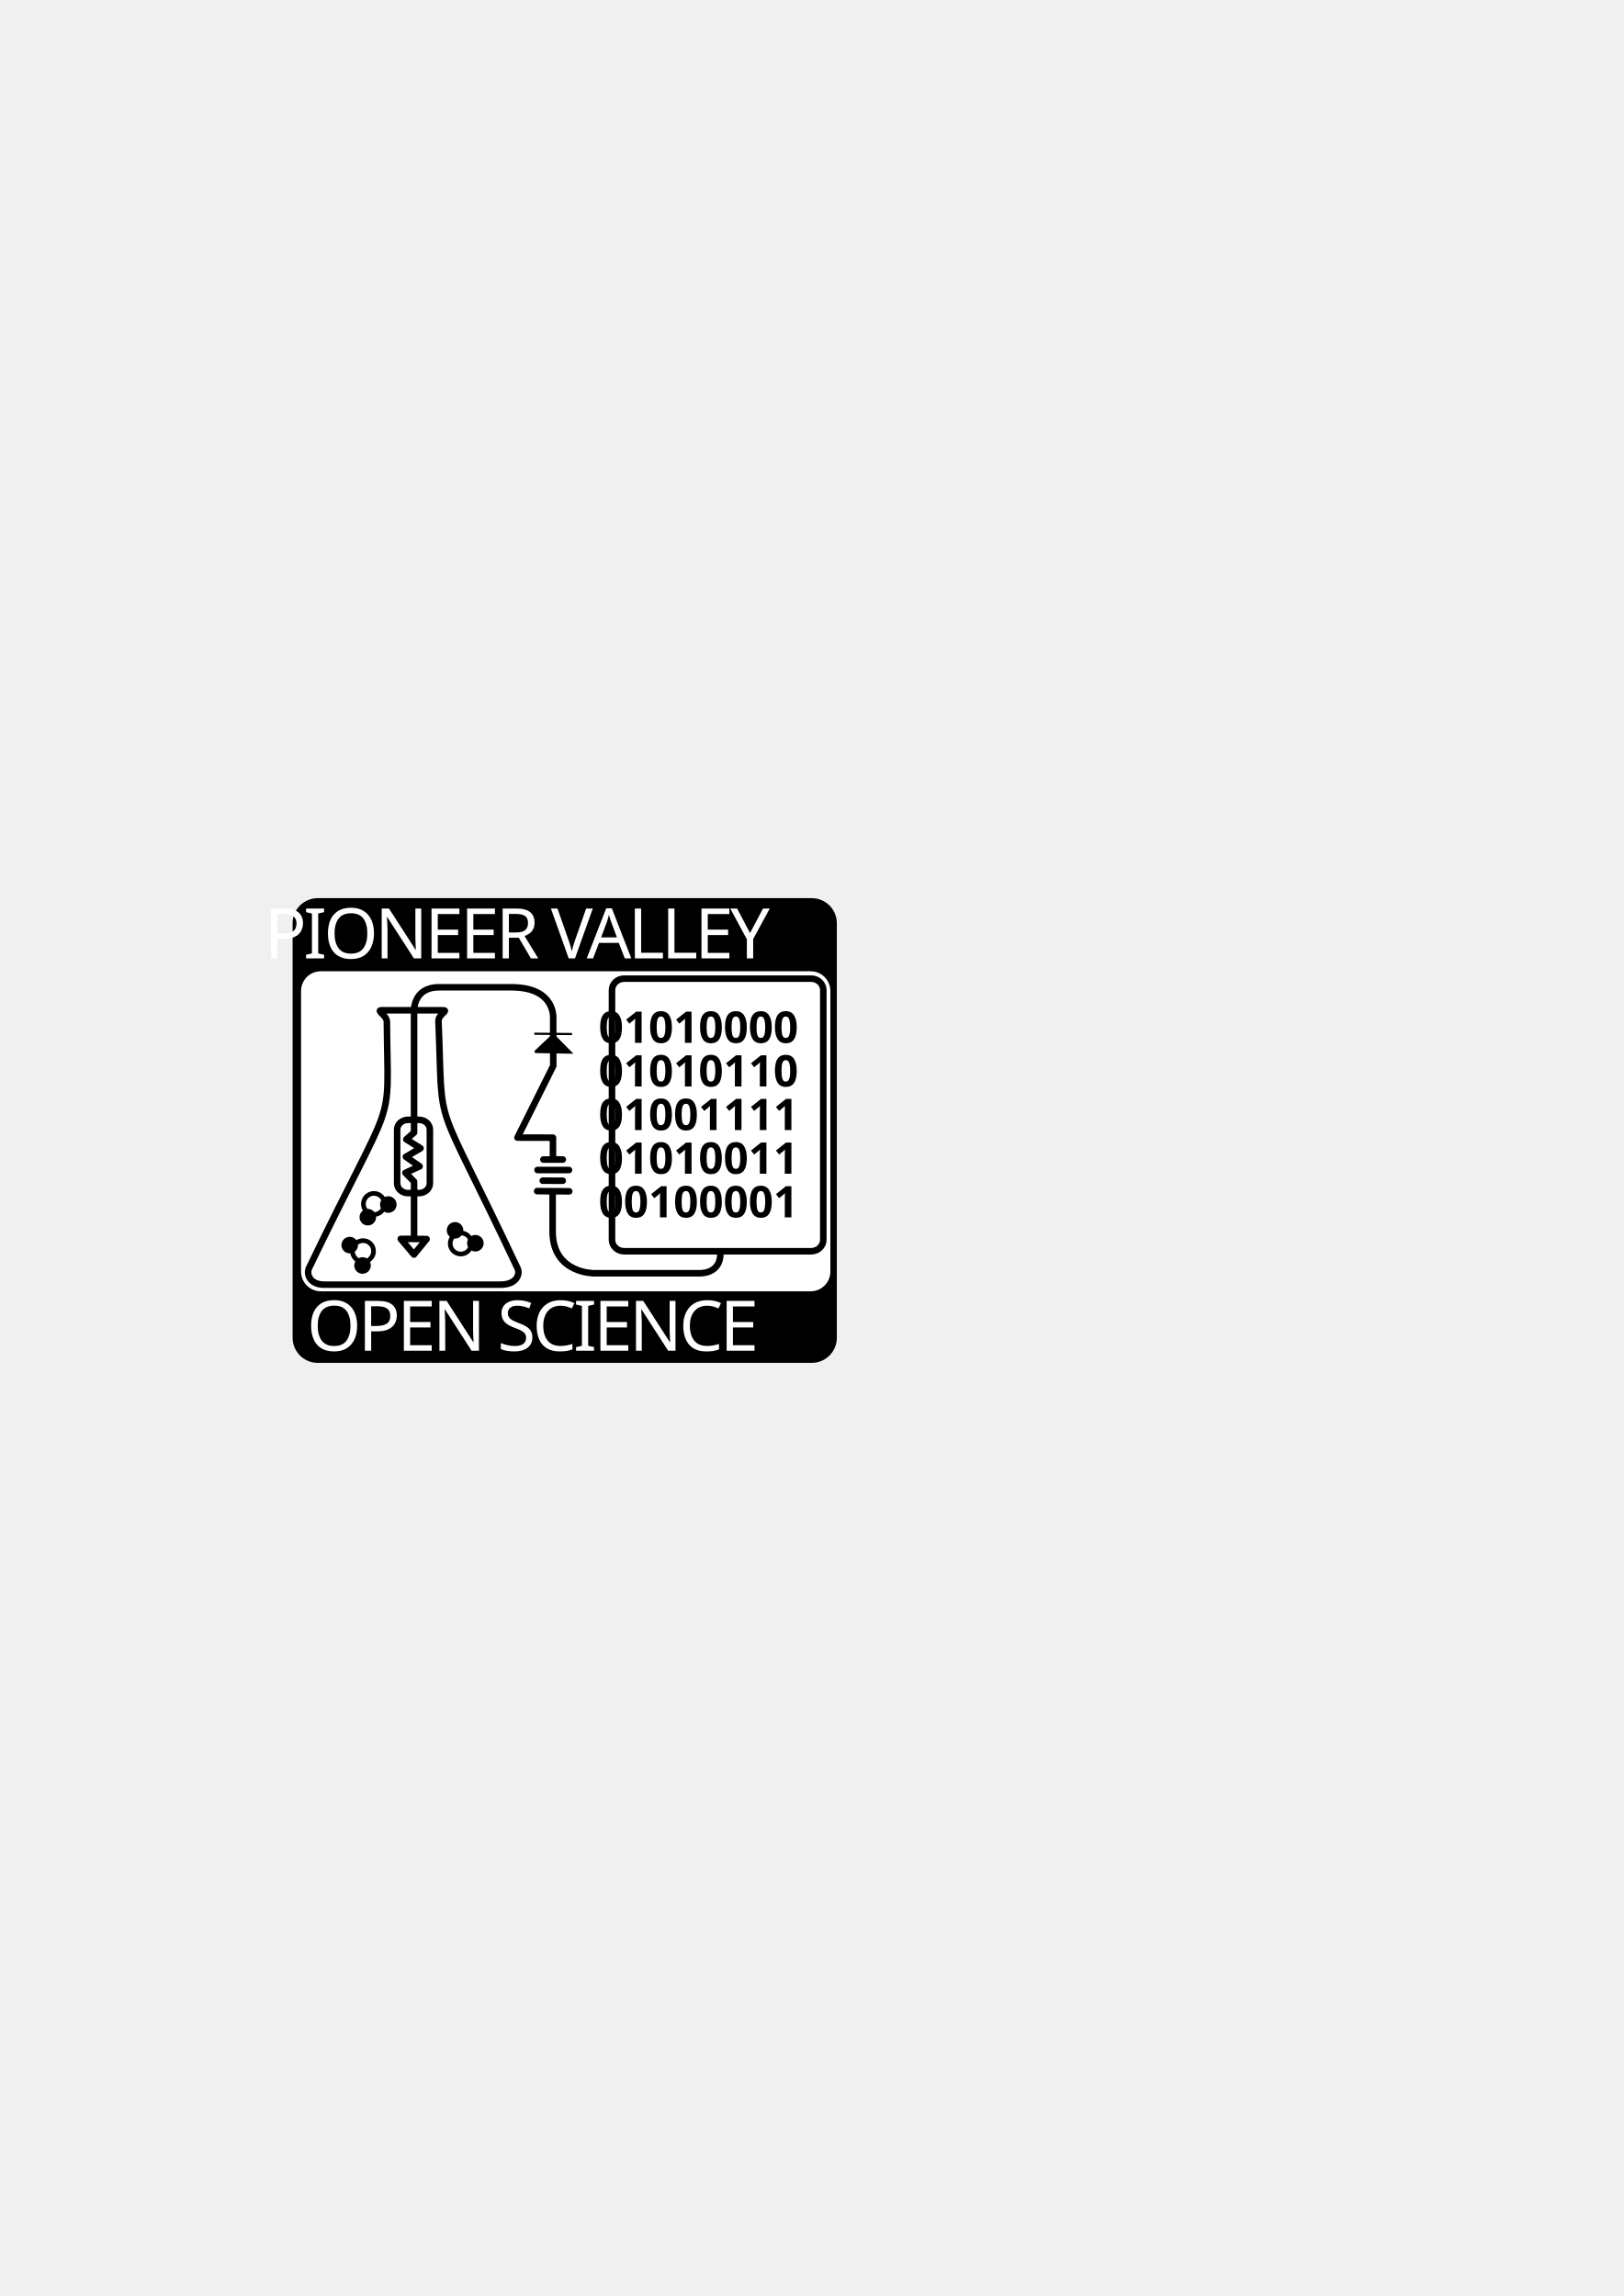
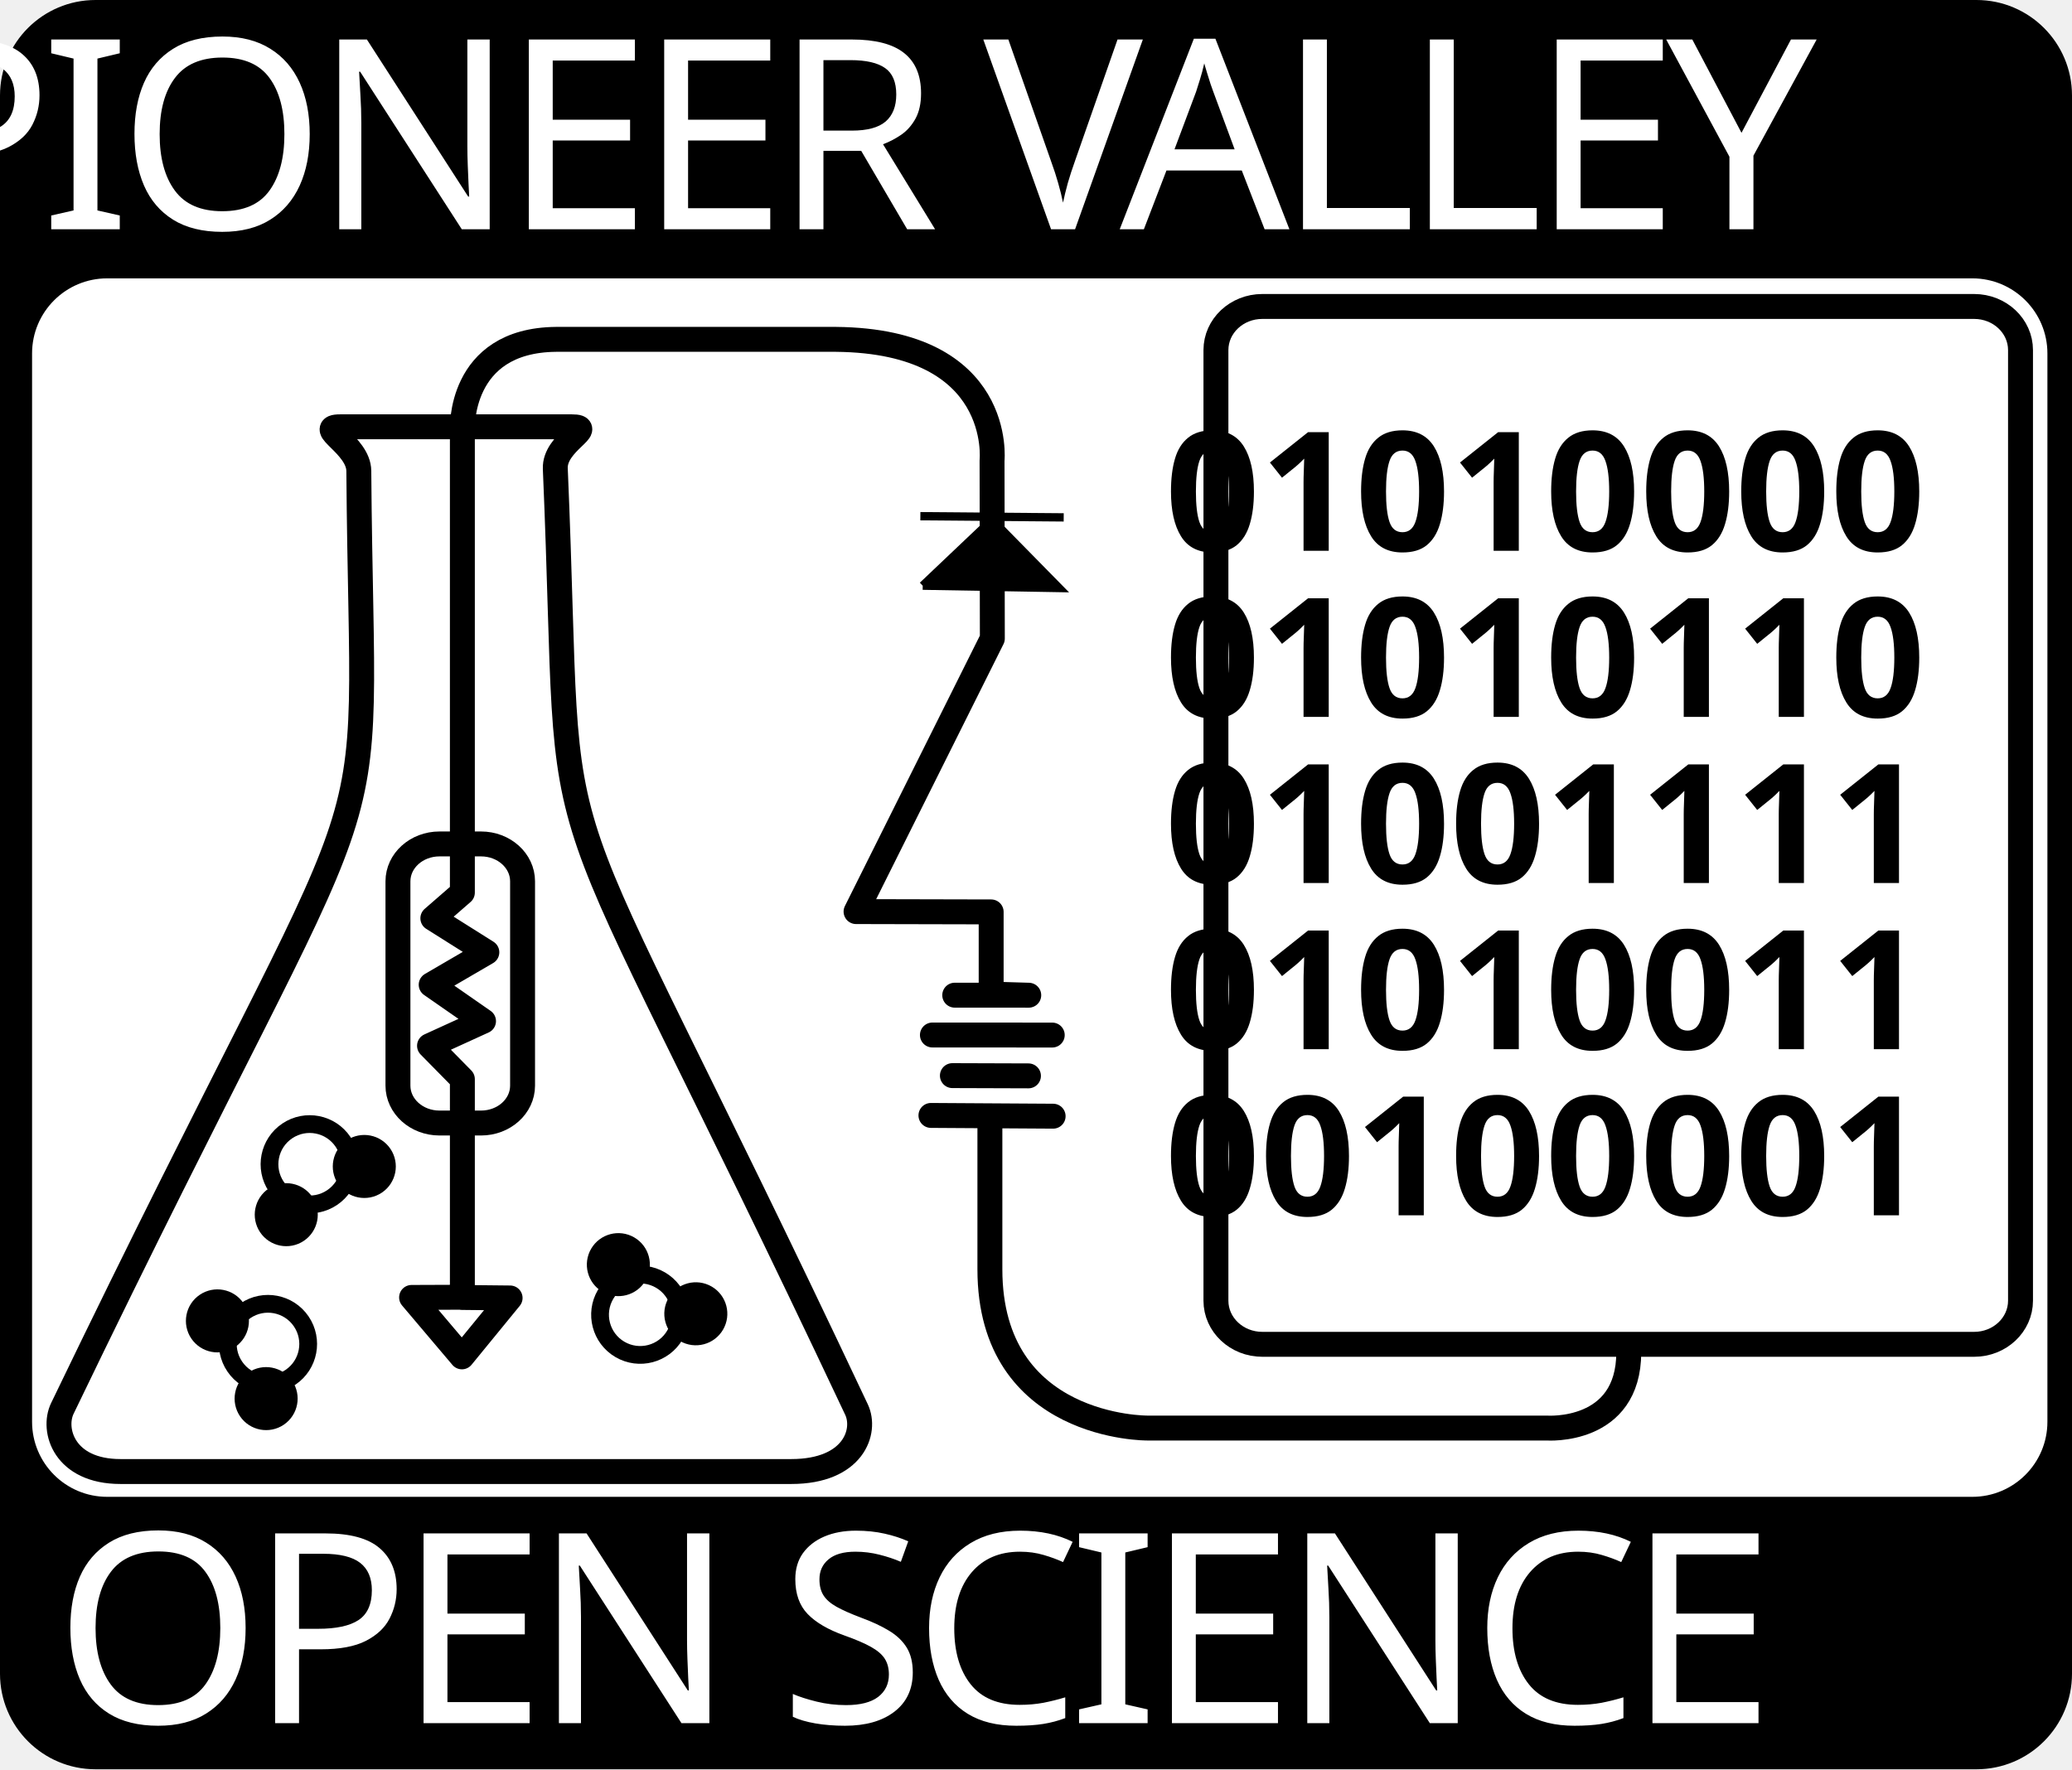
- <svg xmlns="http://www.w3.org/2000/svg" width="744.094" height="1052.362" id="svg2" version="1.1">
+ <svg xmlns="http://www.w3.org/2000/svg" width="249.4" height="213" id="svg2" version="1.1">
  <defs id="defs4">
    </defs>
-   <g id="layer1" style="display:inline">
+   <g id="layer1" style="display:inline" transform="translate(-134.1,-411.6622)">
    <rect style="fill:#000000;fill-opacity:1;stroke:#000000;stroke-width:3;stroke-linecap:round;stroke-linejoin:round;stroke-miterlimit:4;stroke-opacity:1;stroke-dasharray:none" id="rect2985" width="244.444" height="208.987" x="137.037" y="413.473" rx="20" ry="25.795" />
  </g>
-   <g id="layer10" style="display:inline">
+   <g id="layer10" style="display:inline" transform="translate(-134.1,-411.6622)">
    <rect style="fill:#000000;fill-opacity:1;stroke:#000000;stroke-width:3;stroke-linecap:round;stroke-linejoin:miter;stroke-miterlimit:4;stroke-opacity:1;stroke-dasharray:none;stroke-dashoffset:0" id="rect3898" width="246.4" height="210" x="135.6" y="413.162" rx="10" ry="10" />
  </g>
-   <g id="layer11" style="display:inline">
+   <g id="layer11" style="display:inline" transform="translate(-134.1,-411.6622)">
    <rect style="fill:#ffffff;fill-opacity:1;stroke:#000000;stroke-width:1.92;stroke-linecap:round;stroke-linejoin:round;stroke-miterlimit:4;stroke-opacity:1;stroke-dasharray:none;display:inline" id="rect3765" width="244.5" height="148.61" x="137" y="444.213" rx="10" ry="10" />
  </g>
-   <g id="layer2" style="display:inline">
+   <g id="layer2" style="display:inline" transform="translate(-134.1,-411.6622)">
    <text xml:space="preserve" style="font-size:32px;font-style:normal;font-variant:normal;font-weight:normal;font-stretch:normal;line-height:120%;letter-spacing:-0.05px;word-spacing:0px;fill:#ffffff;fill-opacity:1;stroke:none;font-family:Gill Sans Std;-inkscape-font-specification:Gill Sans Std" x="258.4" y="439.262" id="text3756">
      <tspan id="tspan3758" x="257.65" y="439.262" style="font-size:32px;font-weight:normal;text-align:center;line-height:120%;letter-spacing:-1.5px;text-anchor:middle;fill:#ffffff;fill-opacity:1;-inkscape-font-specification:Gill Sans Std">PIONEER VALLEY</tspan>
    </text>
  </g>
-   <g id="layer3" style="display:inline">
+   <g id="layer3" style="display:inline" transform="translate(-134.1,-411.6622)">
    <text xml:space="preserve" style="font-size:22px;font-style:normal;font-variant:normal;font-weight:normal;font-stretch:normal;line-height:120%;letter-spacing:0px;word-spacing:0px;fill:#000000;fill-opacity:1;stroke:none;font-family:Gill Sans Std;-inkscape-font-specification:Gill Sans Std" x="259.2" y="619.112" id="text3761">
      <tspan id="tspan3763" x="258.45" y="619.112" style="font-size:32px;text-align:center;line-height:120%;letter-spacing:-1.5px;text-anchor:middle;fill:#ffffff;fill-opacity:1">OPEN SCIENCE</tspan>
    </text>
  </g>
-   <g id="layer4" style="display:inline">
+   <g id="layer4" style="display:inline" transform="translate(-134.1,-411.6622)">
    <path style="fill:#ffffff;fill-opacity:1;stroke:#000000;stroke-width:3;stroke-linecap:round;stroke-linejoin:round;stroke-miterlimit:4;stroke-opacity:1;stroke-dasharray:none;display:inline" d="m 175.036,463.044 27.876,0 c 3.092,0 -2.108,1.851 -1.972,5.038 2.308,53.971 -3.459,29.019 36.254,113.274 1.239,2.629 -0.368,7.461 -7.845,7.461 l -80.746,0 c -6.769,0 -8.257,-4.985 -6.996,-7.602 40.681,-84.422 36.064,-60.842 35.683,-112.852 -0.023,-3.148 -5.348,-5.318 -2.255,-5.318 z" id="rect3789" />
  </g>
-   <g id="layer6" style="display:none">
+   <g id="layer6" style="display:none" transform="translate(-134.1,-411.6622)">
    <g id="g3830" transform="matrix(1.116363,0,0,1.116363,-30.72813,-59.23449)" style="stroke-width:2.687;stroke-miterlimit:4;stroke-dasharray:none">
      <g transform="matrix(0.5664481,-0.3847905,0.3847905,0.5664481,-142.4624,324.3399)" id="g3824" style="stroke-width:3.924;stroke-miterlimit:4;stroke-dasharray:none;display:inline">
        <path style="fill:#ffffff;fill-opacity:1;stroke:#000000;stroke-width:3.924;stroke-linecap:round;stroke-linejoin:round;stroke-miterlimit:4;stroke-opacity:1;stroke-dasharray:none" id="path3802" d="m 208.25,550.862 c 0,4.902 -3.973,8.875 -8.875,8.875 -4.902,0 -8.875,-3.973 -8.875,-8.875 0,-4.902 3.973,-8.875 8.875,-8.875 4.902,0 8.875,3.973 8.875,8.875 z" />
        <path style="fill:#000000;fill-opacity:1;stroke:#000000;stroke-width:3.924;stroke-linecap:round;stroke-linejoin:round;stroke-miterlimit:4;stroke-opacity:1;stroke-dasharray:none" id="path3804" d="m 199,531.362 c 0,2.761 -2.239,5 -5,5 -2.761,0 -5,-2.239 -5,-5 0,-2.761 2.239,-5 5,-5 2.761,0 5,2.239 5,5 z" transform="translate(-1,9)" />
        <path style="fill:#000000;fill-opacity:1;stroke:#000000;stroke-width:3.924;stroke-linecap:round;stroke-linejoin:round;stroke-miterlimit:4;stroke-opacity:1;stroke-dasharray:none" id="path3804-0" d="m 199,531.362 c 0,2.761 -2.239,5 -5,5 -2.761,0 -5,-2.239 -5,-5 0,-2.761 2.239,-5 5,-5 2.761,0 5,2.239 5,5 z" transform="translate(-1.75,29.25)" />
      </g>
      <g transform="matrix(-0.3812955,-0.5688066,0.5688066,-0.3812955,-44.46957,854.492)" id="g3824-9" style="stroke-width:3.924;stroke-miterlimit:4;stroke-dasharray:none;display:inline">
        <path style="fill:#ffffff;fill-opacity:1;stroke:#000000;stroke-width:3.924;stroke-linecap:round;stroke-linejoin:round;stroke-miterlimit:4;stroke-opacity:1;stroke-dasharray:none" id="path3802-3" d="m 208.25,550.862 c 0,4.902 -3.973,8.875 -8.875,8.875 -4.902,0 -8.875,-3.973 -8.875,-8.875 0,-4.902 3.973,-8.875 8.875,-8.875 4.902,0 8.875,3.973 8.875,8.875 z" />
        <path style="fill:#000000;fill-opacity:1;stroke:#000000;stroke-width:3.924;stroke-linecap:round;stroke-linejoin:round;stroke-miterlimit:4;stroke-opacity:1;stroke-dasharray:none" id="path3804-6" d="m 199,531.362 c 0,2.761 -2.239,5 -5,5 -2.761,0 -5,-2.239 -5,-5 0,-2.761 2.239,-5 5,-5 2.761,0 5,2.239 5,5 z" transform="translate(-1,9)" />
        <path style="fill:#000000;fill-opacity:1;stroke:#000000;stroke-width:3.924;stroke-linecap:round;stroke-linejoin:round;stroke-miterlimit:4;stroke-opacity:1;stroke-dasharray:none" id="path3804-0-0" d="m 199,531.362 c 0,2.761 -2.239,5 -5,5 -2.761,0 -5,-2.239 -5,-5 0,-2.761 2.239,-5 5,-5 2.761,0 5,2.239 5,5 z" transform="translate(-1.75,29.25)" />
      </g>
      <g transform="matrix(-0.3452831,0.5913601,-0.5913601,-0.3452831,602.8159,627.2446)" id="g3824-6" style="stroke-width:3.924;stroke-miterlimit:4;stroke-dasharray:none;display:inline">
        <path style="fill:#ffffff;fill-opacity:1;stroke:#000000;stroke-width:3.924;stroke-linecap:round;stroke-linejoin:round;stroke-miterlimit:4;stroke-opacity:1;stroke-dasharray:none" id="path3802-2" d="m 208.25,550.862 c 0,4.902 -3.973,8.875 -8.875,8.875 -4.902,0 -8.875,-3.973 -8.875,-8.875 0,-4.902 3.973,-8.875 8.875,-8.875 4.902,0 8.875,3.973 8.875,8.875 z" />
        <path style="fill:#000000;fill-opacity:1;stroke:#000000;stroke-width:3.924;stroke-linecap:round;stroke-linejoin:round;stroke-miterlimit:4;stroke-opacity:1;stroke-dasharray:none" id="path3804-61" d="m 199,531.362 c 0,2.761 -2.239,5 -5,5 -2.761,0 -5,-2.239 -5,-5 0,-2.761 2.239,-5 5,-5 2.761,0 5,2.239 5,5 z" transform="translate(-1,9)" />
        <path style="fill:#000000;fill-opacity:1;stroke:#000000;stroke-width:3.924;stroke-linecap:round;stroke-linejoin:round;stroke-miterlimit:4;stroke-opacity:1;stroke-dasharray:none" id="path3804-0-8" d="m 199,531.362 c 0,2.761 -2.239,5 -5,5 -2.761,0 -5,-2.239 -5,-5 0,-2.761 2.239,-5 5,-5 2.761,0 5,2.239 5,5 z" transform="translate(-1.75,29.25)" />
      </g>
    </g>
  </g>
-   <g style="display:inline" id="g3903">
+   <g style="display:inline" id="g3903" transform="translate(-134.1,-411.6622)">
    <g transform="matrix(0.4507384,-0.3061885,0.3061885,0.4507384,-92.17475,386.214)" id="g3907" style="stroke-width:3.924;stroke-miterlimit:4;stroke-dasharray:none;display:inline">
      <path style="fill:#ffffff;fill-opacity:1;stroke:#000000;stroke-width:3.924;stroke-linecap:round;stroke-linejoin:round;stroke-miterlimit:4;stroke-opacity:1;stroke-dasharray:none" id="path3909" d="m 208.25,550.862 c 0,4.902 -3.973,8.875 -8.875,8.875 -4.902,0 -8.875,-3.973 -8.875,-8.875 0,-4.902 3.973,-8.875 8.875,-8.875 4.902,0 8.875,3.973 8.875,8.875 z" />
      <path style="fill:#000000;fill-opacity:1;stroke:#000000;stroke-width:3.924;stroke-linecap:round;stroke-linejoin:round;stroke-miterlimit:4;stroke-opacity:1;stroke-dasharray:none" id="path3911" d="m 199,531.362 c 0,2.761 -2.239,5 -5,5 -2.761,0 -5,-2.239 -5,-5 0,-2.761 2.239,-5 5,-5 2.761,0 5,2.239 5,5 z" transform="translate(-1,9)" />
      <path style="fill:#000000;fill-opacity:1;stroke:#000000;stroke-width:3.924;stroke-linecap:round;stroke-linejoin:round;stroke-miterlimit:4;stroke-opacity:1;stroke-dasharray:none" id="path3913" d="m 199,531.362 c 0,2.761 -2.239,5 -5,5 -2.761,0 -5,-2.239 -5,-5 0,-2.761 2.239,-5 5,-5 2.761,0 5,2.239 5,5 z" transform="translate(-1.75,29.25)" />
    </g>
    <g transform="matrix(-0.3034074,-0.4526152,0.4526152,-0.3034074,-17.4618,809.2006)" id="g3915" style="stroke-width:3.924;stroke-miterlimit:4;stroke-dasharray:none;display:inline">
      <path style="fill:#ffffff;fill-opacity:1;stroke:#000000;stroke-width:3.924;stroke-linecap:round;stroke-linejoin:round;stroke-miterlimit:4;stroke-opacity:1;stroke-dasharray:none" id="path3917" d="m 208.25,550.862 c 0,4.902 -3.973,8.875 -8.875,8.875 -4.902,0 -8.875,-3.973 -8.875,-8.875 0,-4.902 3.973,-8.875 8.875,-8.875 4.902,0 8.875,3.973 8.875,8.875 z" />
      <path style="fill:#000000;fill-opacity:1;stroke:#000000;stroke-width:3.924;stroke-linecap:round;stroke-linejoin:round;stroke-miterlimit:4;stroke-opacity:1;stroke-dasharray:none" id="path3919" d="m 199,531.362 c 0,2.761 -2.239,5 -5,5 -2.761,0 -5,-2.239 -5,-5 0,-2.761 2.239,-5 5,-5 2.761,0 5,2.239 5,5 z" transform="translate(-1,9)" />
      <path style="fill:#000000;fill-opacity:1;stroke:#000000;stroke-width:3.924;stroke-linecap:round;stroke-linejoin:round;stroke-miterlimit:4;stroke-opacity:1;stroke-dasharray:none" id="path3921" d="m 199,531.362 c 0,2.761 -2.239,5 -5,5 -2.761,0 -5,-2.239 -5,-5 0,-2.761 2.239,-5 5,-5 2.761,0 5,2.239 5,5 z" transform="translate(-1.75,29.25)" />
    </g>
    <g transform="matrix(-0.2747513,0.4705616,-0.4705616,-0.2747513,525.1545,627.4735)" id="g3923" style="stroke-width:3.924;stroke-miterlimit:4;stroke-dasharray:none;display:inline">
      <path style="fill:#ffffff;fill-opacity:1;stroke:#000000;stroke-width:3.924;stroke-linecap:round;stroke-linejoin:round;stroke-miterlimit:4;stroke-opacity:1;stroke-dasharray:none" id="path3925" d="m 208.25,550.862 c 0,4.902 -3.973,8.875 -8.875,8.875 -4.902,0 -8.875,-3.973 -8.875,-8.875 0,-4.902 3.973,-8.875 8.875,-8.875 4.902,0 8.875,3.973 8.875,8.875 z" />
      <path style="fill:#000000;fill-opacity:1;stroke:#000000;stroke-width:3.924;stroke-linecap:round;stroke-linejoin:round;stroke-miterlimit:4;stroke-opacity:1;stroke-dasharray:none" id="path3927" d="m 199,531.362 c 0,2.761 -2.239,5 -5,5 -2.761,0 -5,-2.239 -5,-5 0,-2.761 2.239,-5 5,-5 2.761,0 5,2.239 5,5 z" transform="translate(-1,9)" />
      <path style="fill:#000000;fill-opacity:1;stroke:#000000;stroke-width:3.924;stroke-linecap:round;stroke-linejoin:round;stroke-miterlimit:4;stroke-opacity:1;stroke-dasharray:none" id="path3930" d="m 199,531.362 c 0,2.761 -2.239,5 -5,5 -2.761,0 -5,-2.239 -5,-5 0,-2.761 2.239,-5 5,-5 2.761,0 5,2.239 5,5 z" transform="translate(-1.75,29.25)" />
    </g>
  </g>
-   <g id="layer5" style="display:inline">
+   <g id="layer5" style="display:inline" transform="translate(-134.1,-411.6622)">
    <rect style="fill:none;stroke:#000000;stroke-width:3;stroke-linecap:round;stroke-linejoin:round;stroke-miterlimit:4;stroke-opacity:1;stroke-dasharray:none" id="rect3796" width="96.845" height="124.945" x="280.458" y="448.557" rx="5.582" ry="5.25" />
  </g>
-   <g id="layer13" style="display:none">
+   <g id="layer13" style="display:none" transform="translate(-134.1,-411.6622)">
    <text xml:space="preserve" style="font-size:12.521px;font-style:normal;font-variant:normal;font-weight:normal;font-stretch:normal;line-height:125%;letter-spacing:0px;word-spacing:0px;fill:#000000;fill-opacity:1;stroke:none;display:inline;font-family:Gill Sans Std;-inkscape-font-specification:Gill Sans Std" x="223.643" y="579.565" id="text5412" transform="scale(1.268578,0.7882842)">
      <tspan id="tspan5414" x="223.643" y="579.565" style="font-size:8.765px">0101000001101001</tspan>
      <tspan x="223.643" y="590.521" id="tspan5468" style="font-size:8.765px">0110111101101110</tspan>
      <tspan x="223.643" y="601.477" id="tspan5470" style="font-size:8.765px">0110010101100101</tspan>
      <tspan x="223.643" y="612.432" id="tspan5472" style="font-size:8.765px">0111001000100000</tspan>
      <tspan x="223.643" y="623.388" id="tspan5474" style="font-size:8.765px">0101011001100001</tspan>
      <tspan x="223.643" y="634.344" id="tspan5476" style="font-size:8.765px">0110110001101100</tspan>
      <tspan x="223.643" y="645.299" id="tspan5478" style="font-size:8.765px">0110010101111001</tspan>
      <tspan x="223.643" y="656.255" id="tspan5480" style="font-size:8.765px">0010000001001111</tspan>
      <tspan x="223.643" y="667.21" id="tspan5482" style="font-size:8.765px">0111000001100101</tspan>
      <tspan x="223.643" y="678.166" id="tspan5484" style="font-size:8.765px">0110111000100000</tspan>
      <tspan x="223.643" y="689.122" id="tspan5486" style="font-size:8.765px">0101001101100011</tspan>
      <tspan x="223.643" y="700.077" id="tspan5488" style="font-size:8.765px">0110100101100101</tspan>
      <tspan x="223.643" y="711.033" id="tspan5490" style="font-size:8.765px">0110111001100011</tspan>
      <tspan x="223.643" y="721.989" id="tspan5492" style="font-size:8.765px">0110010100100001</tspan>
    </text>
  </g>
-   <g id="layer14" style="display:inline">
+   <g id="layer14" style="display:inline" transform="translate(-134.1,-411.6622)">
    <text xml:space="preserve" style="font-size:18px;font-style:normal;font-variant:normal;font-weight:bold;font-stretch:normal;line-height:100%;letter-spacing:-2px;word-spacing:0px;fill:#000000;fill-opacity:1;stroke:none;font-family:Sans;-inkscape-font-specification:Fixed Bold" x="330.47" y="477.969" id="text4001">
      <tspan id="tspan4003" x="330.47" y="477.969" style="font-size:20px;font-style:normal;font-variant:normal;font-weight:bold;font-stretch:normal;text-align:center;line-height:100%;letter-spacing:0px;text-anchor:middle;font-family:Gill Sans Std;-inkscape-font-specification:Gill Sans Std Bold">01010000</tspan>
      <tspan x="330.47" y="497.969" id="tspan4005" style="font-size:20px;font-style:normal;font-variant:normal;font-weight:bold;font-stretch:normal;text-align:center;line-height:100%;letter-spacing:0px;text-anchor:middle;font-family:Gill Sans Std;-inkscape-font-specification:Gill Sans Std Bold">01010110</tspan>
      <tspan x="330.47" y="517.969" id="tspan4007" style="font-size:20px;font-style:normal;font-variant:normal;font-weight:bold;font-stretch:normal;text-align:center;line-height:100%;letter-spacing:0px;text-anchor:middle;font-family:Gill Sans Std;-inkscape-font-specification:Gill Sans Std Bold">01001111</tspan>
      <tspan x="330.47" y="537.969" id="tspan4009" style="font-size:20px;font-style:normal;font-variant:normal;font-weight:bold;font-stretch:normal;text-align:center;line-height:100%;letter-spacing:0px;text-anchor:middle;font-family:Gill Sans Std;-inkscape-font-specification:Gill Sans Std Bold">01010011</tspan>
      <tspan x="330.47" y="557.969" id="tspan4011" style="font-size:20px;font-style:normal;font-variant:normal;font-weight:bold;font-stretch:normal;text-align:center;line-height:100%;letter-spacing:0px;text-anchor:middle;font-family:Gill Sans Std;-inkscape-font-specification:Gill Sans Std Bold">00100001</tspan>
      <tspan x="330.47" y="577.969" id="tspan4013" style="font-size:20px;font-style:normal;font-variant:normal;font-weight:bold;font-stretch:normal;text-align:center;line-height:100%;letter-spacing:0px;text-anchor:middle;font-family:Gill Sans Std;-inkscape-font-specification:Gill Sans Std Bold" />
    </text>
  </g>
-   <g style="display:none" id="g4010">
+   <g style="display:none" id="g4010" transform="translate(-134.1,-411.6622)">
    <text id="text4012" y="469.969" x="328.47" style="font-size:18px;font-style:normal;font-variant:normal;font-weight:bold;font-stretch:normal;line-height:130%;letter-spacing:-2px;word-spacing:0px;fill:#000000;fill-opacity:1;stroke:none;font-family:Sans;-inkscape-font-specification:Fixed Bold" xml:space="preserve">
      <tspan style="font-size:18px;font-style:normal;font-variant:normal;font-weight:bold;font-stretch:normal;text-align:center;line-height:130%;letter-spacing:1px;text-anchor:middle;font-family:Gill Sans Std;-inkscape-font-specification:Gill Sans Std Bold" y="469.969" x="328.97" id="tspan4014">01010000</tspan>
      <tspan style="font-size:18px;font-style:normal;font-variant:normal;font-weight:bold;font-stretch:normal;text-align:center;line-height:130%;letter-spacing:1px;text-anchor:middle;font-family:Gill Sans Std;-inkscape-font-specification:Gill Sans Std Bold" id="tspan4016" y="493.369" x="328.97">01010110</tspan>
      <tspan style="font-size:18px;font-style:normal;font-variant:normal;font-weight:bold;font-stretch:normal;text-align:center;line-height:130%;letter-spacing:1px;text-anchor:middle;font-family:Gill Sans Std;-inkscape-font-specification:Gill Sans Std Bold" id="tspan4018" y="516.769" x="328.97">01001111</tspan>
      <tspan style="font-size:18px;font-style:normal;font-variant:normal;font-weight:bold;font-stretch:normal;text-align:center;line-height:130%;letter-spacing:1px;text-anchor:middle;font-family:Gill Sans Std;-inkscape-font-specification:Gill Sans Std Bold" id="tspan4020" y="540.169" x="328.97">01010011</tspan>
      <tspan style="font-size:18px;font-style:normal;font-variant:normal;font-weight:bold;font-stretch:normal;text-align:center;line-height:130%;letter-spacing:1px;text-anchor:middle;font-family:Gill Sans Std;-inkscape-font-specification:Gill Sans Std Bold" id="tspan4022" y="563.569" x="328.97">00100001</tspan>
      <tspan style="font-size:18px;font-style:normal;font-variant:normal;font-weight:bold;font-stretch:normal;text-align:center;line-height:130%;letter-spacing:1px;text-anchor:middle;font-family:Gill Sans Std;-inkscape-font-specification:Gill Sans Std Bold" id="tspan4024" y="586.969" x="328.47" />
    </text>
  </g>
-   <g id="layer9" style="display:none">
+   <g id="layer9" style="display:none" transform="translate(-134.1,-411.6622)">
    <path style="fill:none;stroke:#000000;stroke-width:3;stroke-linecap:round;stroke-linejoin:round;stroke-miterlimit:4;stroke-opacity:1;stroke-dasharray:none;stroke-dashoffset:0" d="m 189.754,511.352 0,-56.49 c 0,0 -0.952,-6.305 5.842,-6.305 l 28.842,0 16.592,0 c 20.272,0.2 18.092,18.505 18.092,18.505 l 0,50.988 0,49.662 c -0.006,19.313 19.395,19.832 19.395,19.832 l 15.695,0 27.795,0 c 0,0 7.095,1.095 7.295,-6.838 l -0.1,-6.038" id="path77" />
  </g>
-   <g id="layer12" style="display:none">
+   <g id="layer12" style="display:none" transform="translate(-134.1,-411.6622)">
    <path id="path3929" style="fill:none;stroke:#000000;stroke-width:3;stroke-linecap:round;stroke-linejoin:round;stroke-miterlimit:4;stroke-opacity:1;stroke-dasharray:none;stroke-dashoffset:0" d="m 189.754,511.352 0,-47.89 c 0,0 -0.552,-10.828 11.258,-10.945 l 23.143,0 c 5.817,0 11.121,0 16.592,0 20.272,0.2 18.374,14.545 18.374,14.545 l 7,5.883 -6.576,5.601 c 0,0 -32.132,36.33 -28.143,38.9 7.926,5.107 28.001,3.998 28.001,3.998 l -1.131,22.598 -5.657,7.041 6.505,3.93 -0.283,8.456 c -0.006,19.313 19.395,20.115 19.395,20.115 l 15.695,0 26.359,0 c 0,0 9.872,0.719 9.864,-9.131" />
  </g>
-   <g id="g3056" style="display:none">
+   <g id="g3056" style="display:none" transform="translate(-134.1,-411.6622)">
    <path d="m 189.754,511.352 0,-47.89 c 0,0 -0.552,-10.828 11.258,-10.945 l 23.143,0 c 5.817,0 11.121,0 16.592,0 20.272,0.2 18.763,14.588 18.763,14.588 l 0.035,21.43 -28.001,31.034 27.86,1.877 0,9.892 4.243,5.087 -9.617,3.39 9.617,3.952 -9.334,4.235 9.617,3.647 -7.354,4.496 2.404,3.096 -0.141,4.228 c -0.006,19.313 19.395,20.115 19.395,20.115 l 15.695,0 26.359,0 c 0,0 9.872,0.719 9.864,-9.131" style="fill:none;stroke:#000000;stroke-width:3;stroke-linecap:round;stroke-linejoin:round;stroke-miterlimit:4;stroke-opacity:1;stroke-dasharray:none;stroke-dashoffset:0" id="path3058" />
    <g id="g3841" transform="translate(0.5656854,8.626703)">
      <g id="g3838">
        <path style="fill:#000000;fill-opacity:1;stroke:#000000;stroke-width:1px;stroke-linecap:butt;stroke-linejoin:miter;stroke-opacity:1" d="m 250.599,465.464 16.405,-0.283 -8.061,8.202 -8.344,-7.92" id="path3060" />
      </g>
      <path id="path3834" d="m 267.569,473.686 -17.253,0.141" style="fill:none;stroke:#000000;stroke-width:1px;stroke-linecap:butt;stroke-linejoin:miter;stroke-opacity:1" />
    </g>
  </g>
-   <g id="g3063" style="display:inline">
+   <g id="g3063" style="display:inline" transform="translate(-134.1,-411.6622)">
    <path id="path3065" style="fill:none;stroke:#000000;stroke-width:3;stroke-linecap:round;stroke-linejoin:round;stroke-miterlimit:4;stroke-opacity:1;stroke-dasharray:none;stroke-dashoffset:0" d="m 189.7,567.862 5.8,0.06 -5.8,7.09 -6.059,-7.155 6.113,-0.023 0,-26.254 -3.954,-4.018 6.5,-2.969 -6.3,-4.381 6.7,-3.905 -6.5,-4.093 3.554,-3.093 0,-55.659 c 0,0 -0.552,-10.828 11.258,-10.945 l 23.143,0 10.592,0 c 20.272,0.2 18.763,14.588 18.763,14.588 l 0.035,21.43 -16.405,32.872 16.263,0.038 0,9.892 4.525,0.137 -8.91,-0.004 m 11.738,4.801 -14.425,-0.007 m 11.561,4.92 -9.156,-0.03 m -2.582,4.793 14.708,0.091 m -7.612,-0.028 0,18.448 c -0.006,19.313 18.982,19.125 18.982,19.125 l 21.695,0 26.359,0 c 0,0 9.872,0.719 9.864,-9.131" />
    <g transform="matrix(1,0,0,-1,-5.434315,947.6349)" id="g3067">
      <g id="g3069">
        <path id="path3071" d="m 250.599,465.464 16.405,-0.283 -8.061,8.202 -8.344,-7.92" style="fill:#000000;fill-opacity:1;stroke:#000000;stroke-width:1px;stroke-linecap:butt;stroke-linejoin:miter;stroke-opacity:1" />
      </g>
      <path style="fill:none;stroke:#000000;stroke-width:1px;stroke-linecap:butt;stroke-linejoin:miter;stroke-opacity:1" d="m 267.569,473.686 -17.253,0.141" id="path3073" />
    </g>
    <rect style="fill:none;stroke:#000000;stroke-width:3;stroke-linecap:round;stroke-linejoin:miter;stroke-miterlimit:4;stroke-opacity:1;stroke-dasharray:none;stroke-dashoffset:0" id="rect3129" width="15" height="33.6" x="182" y="513.262" rx="5" ry="4.5" />
  </g>
</svg>
